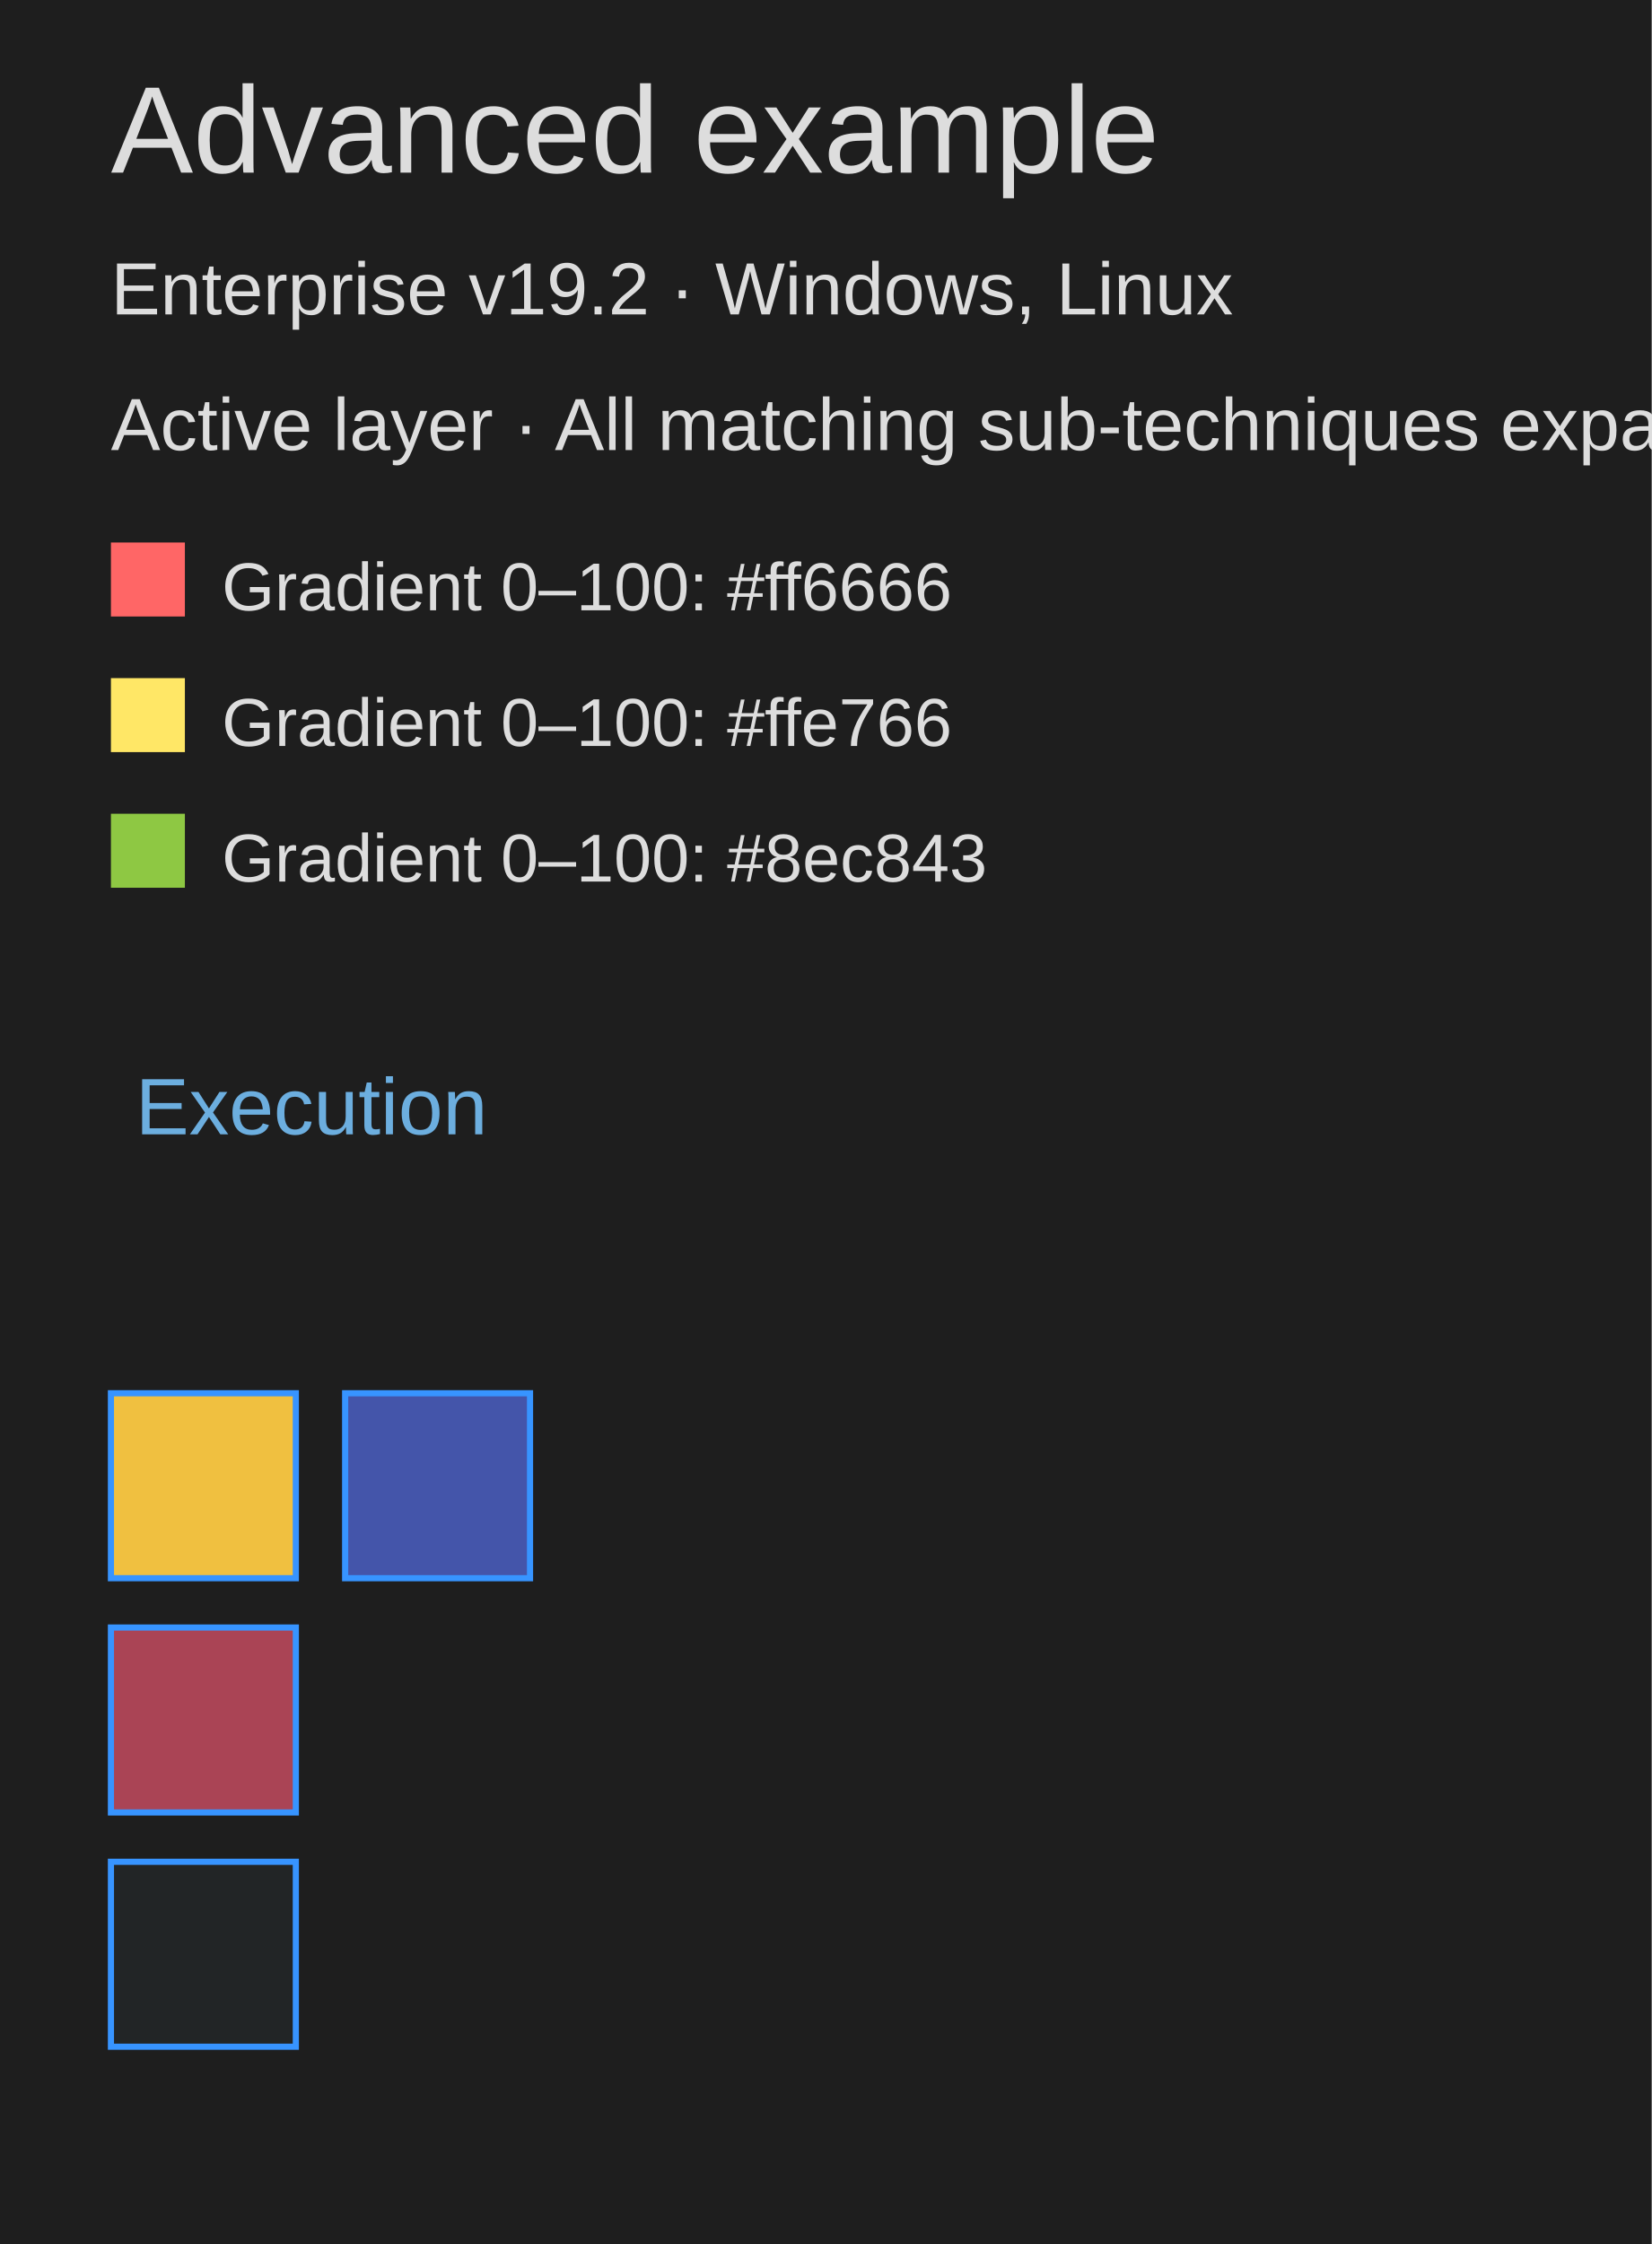
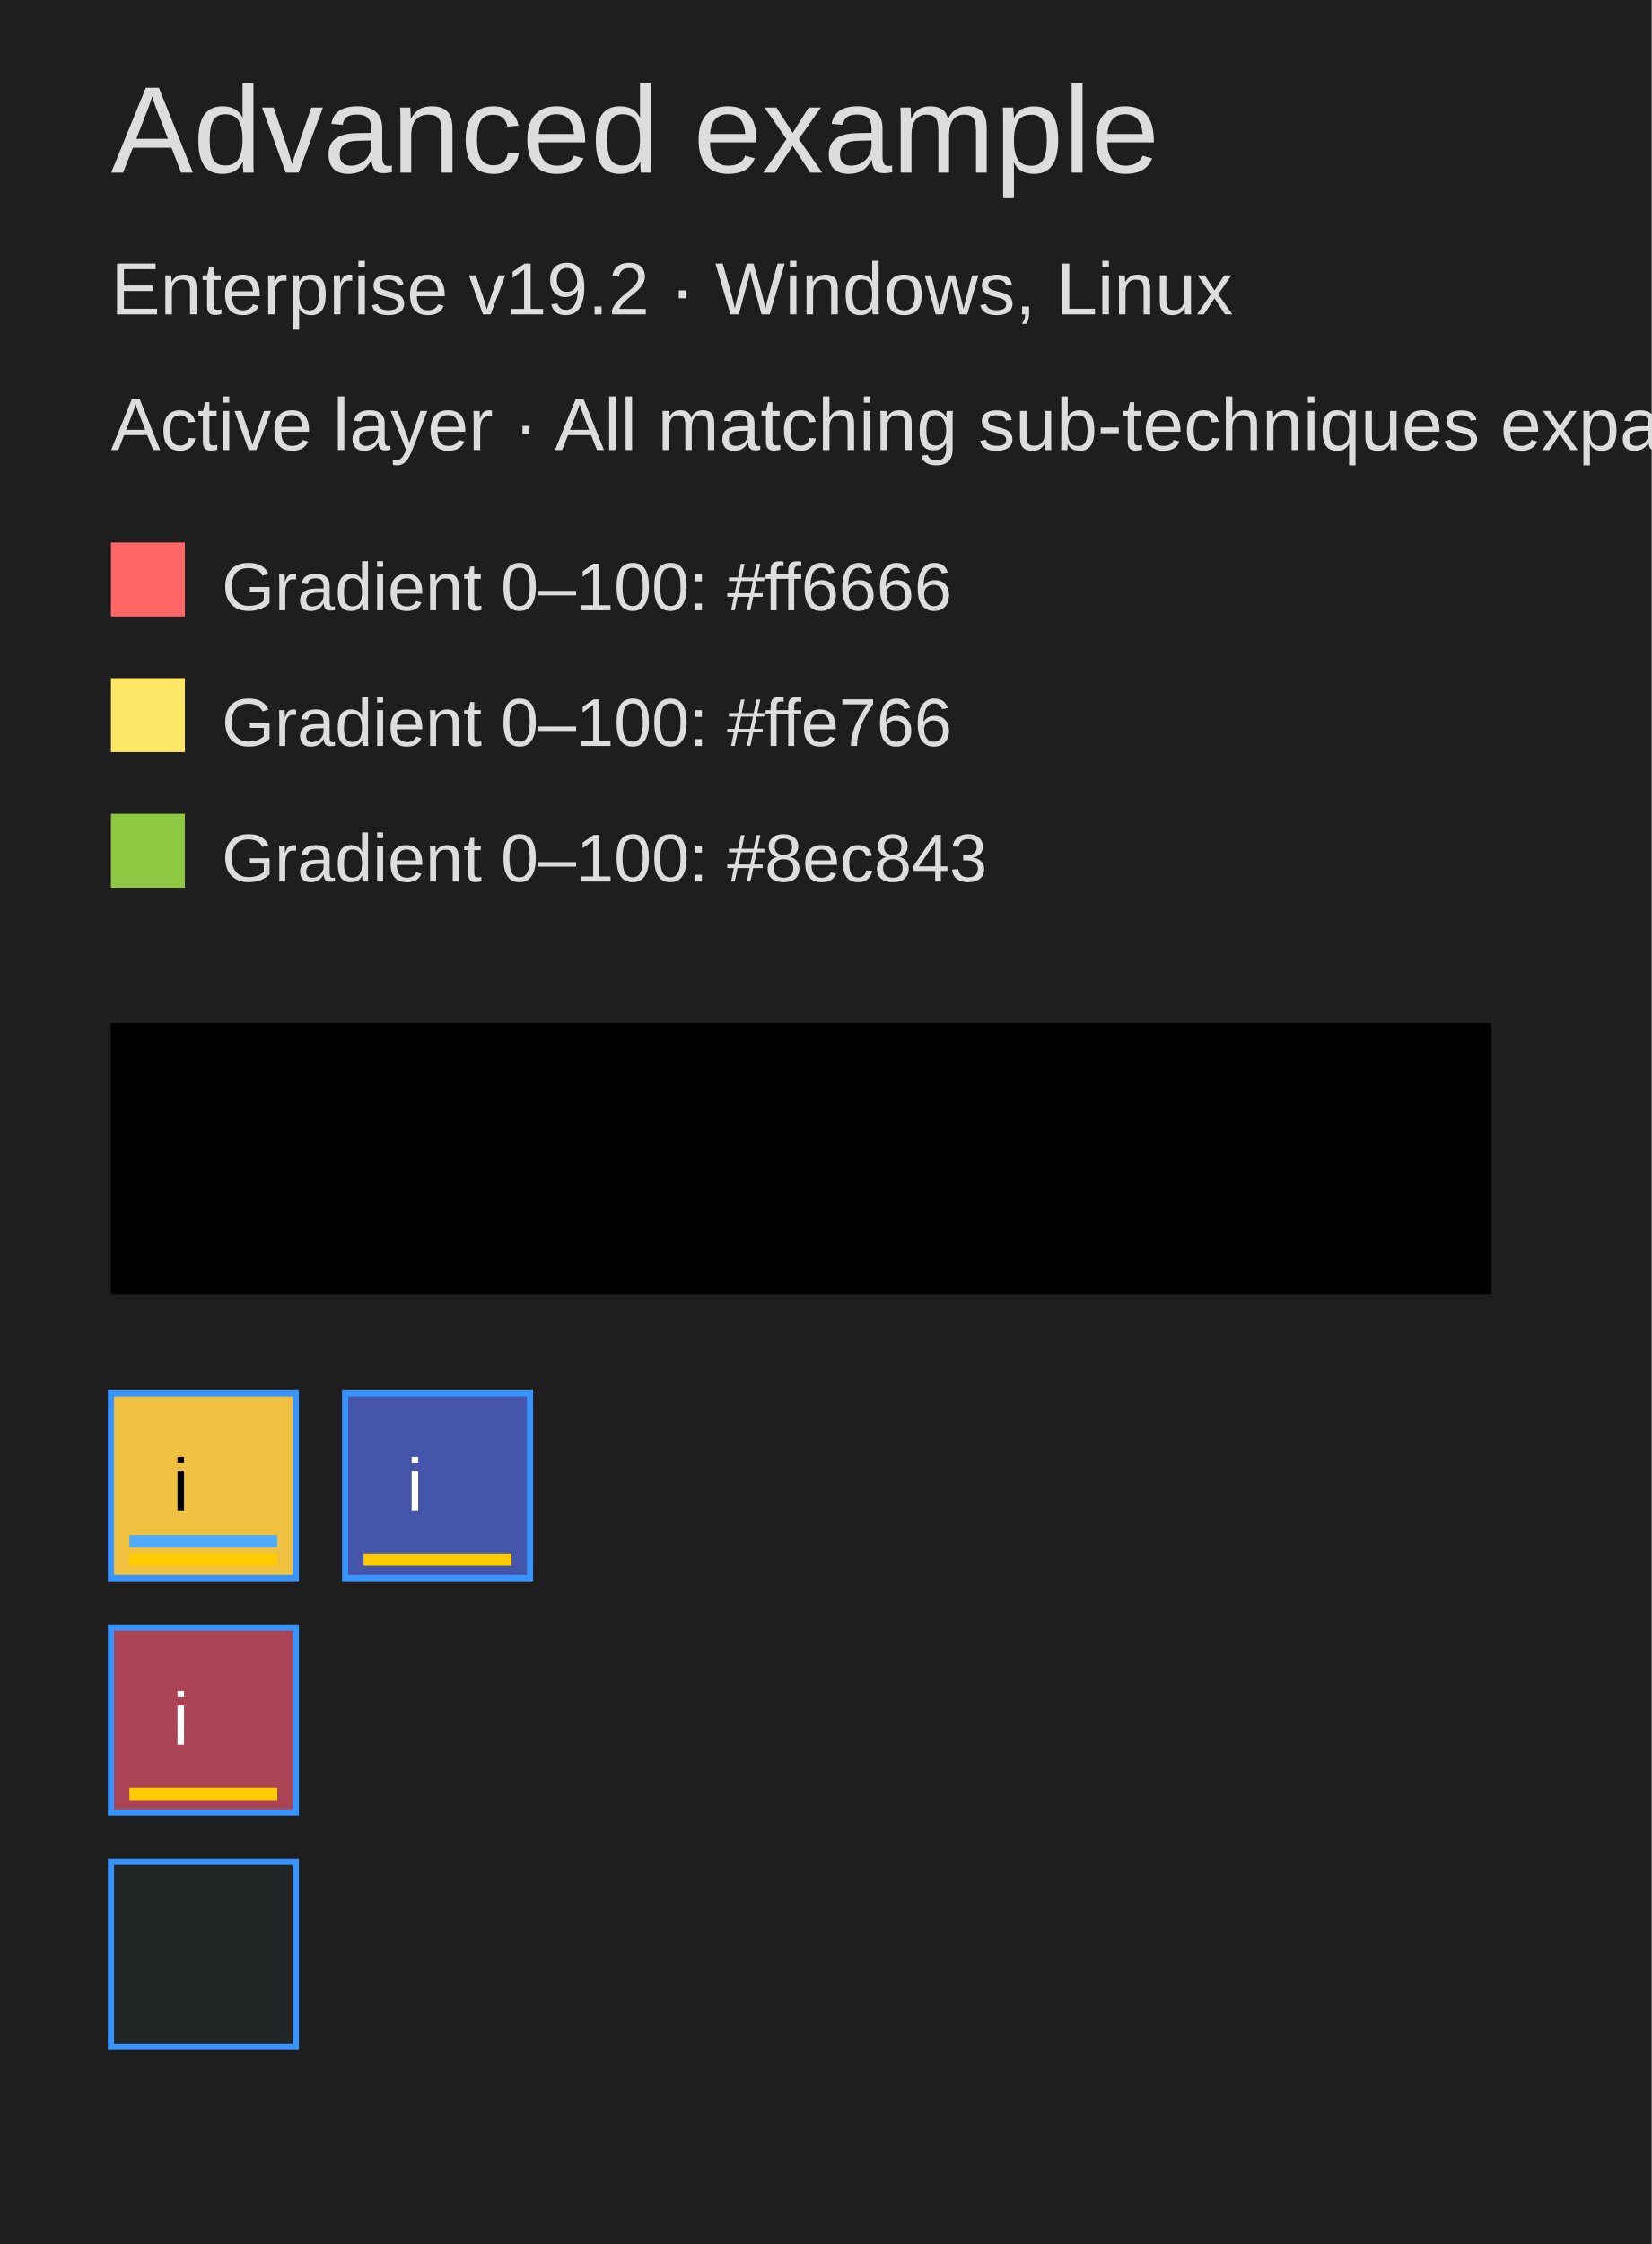
<svg xmlns="http://www.w3.org/2000/svg" width="268" height="364" viewBox="0 0 268 364">
  <rect x="0" y="0" width="268" height="364" fill="#1e1e1e" />
  <text x="18" y="28" fill="#dddddd" font-size="20" font-family="Arial, sans-serif">Advanced example</text>
  <text x="18" y="51" fill="#dddddd" font-size="12" font-family="Arial, sans-serif">Enterprise v19.2 · Windows, Linux</text>
  <text x="18" y="73" fill="#dddddd" font-size="12" font-family="Arial, sans-serif">Active layer · All matching sub-techniques expanded</text>
  <rect x="18" y="88" width="12" height="12" fill="#ff6666" />
  <text x="36" y="99" fill="#dddddd" font-size="11" font-family="Arial, sans-serif">Gradient 0–100: #ff6666</text>
  <rect x="18" y="110" width="12" height="12" fill="#ffe766" />
  <text x="36" y="121" fill="#dddddd" font-size="11" font-family="Arial, sans-serif">Gradient 0–100: #ffe766</text>
  <rect x="18" y="132" width="12" height="12" fill="#8ec843" />
  <text x="36" y="143" fill="#dddddd" font-size="11" font-family="Arial, sans-serif">Gradient 0–100: #8ec843</text>
-   <text x="22" y="184" fill="#6caedf" font-size="13" font-family="Arial, sans-serif">Execution</text>
+   <rect x="18" y="166" width="224" height="44" fill="#000000" />
  <rect x="18" y="226" width="30" height="30" fill="#f0c040" stroke="#3794ff" />
+   <line x1="21" y1="253" x2="45" y2="253" stroke="#ffcc00" stroke-width="2" />
+   <line x1="21" y1="250" x2="45" y2="250" stroke="#4daafc" stroke-width="2" />
+   <text x="28" y="245" fill="#000000" font-size="12" font-family="Arial, sans-serif">i</text>
  <rect x="56" y="226" width="30" height="30" fill="#4455aa" stroke="#3794ff" />
+   <line x1="59" y1="253" x2="83" y2="253" stroke="#ffcc00" stroke-width="2" />
+   <text x="66" y="245" fill="#ffffff" font-size="12" font-family="Arial, sans-serif">i</text>
  <rect x="18" y="264" width="30" height="30" fill="#aa4455" stroke="#3794ff" />
+   <line x1="21" y1="291" x2="45" y2="291" stroke="#ffcc00" stroke-width="2" />
+   <text x="28" y="283" fill="#ffffff" font-size="12" font-family="Arial, sans-serif">i</text>
  <rect x="18" y="302" width="30" height="30" fill="#222526" stroke="#3794ff" />
</svg>
